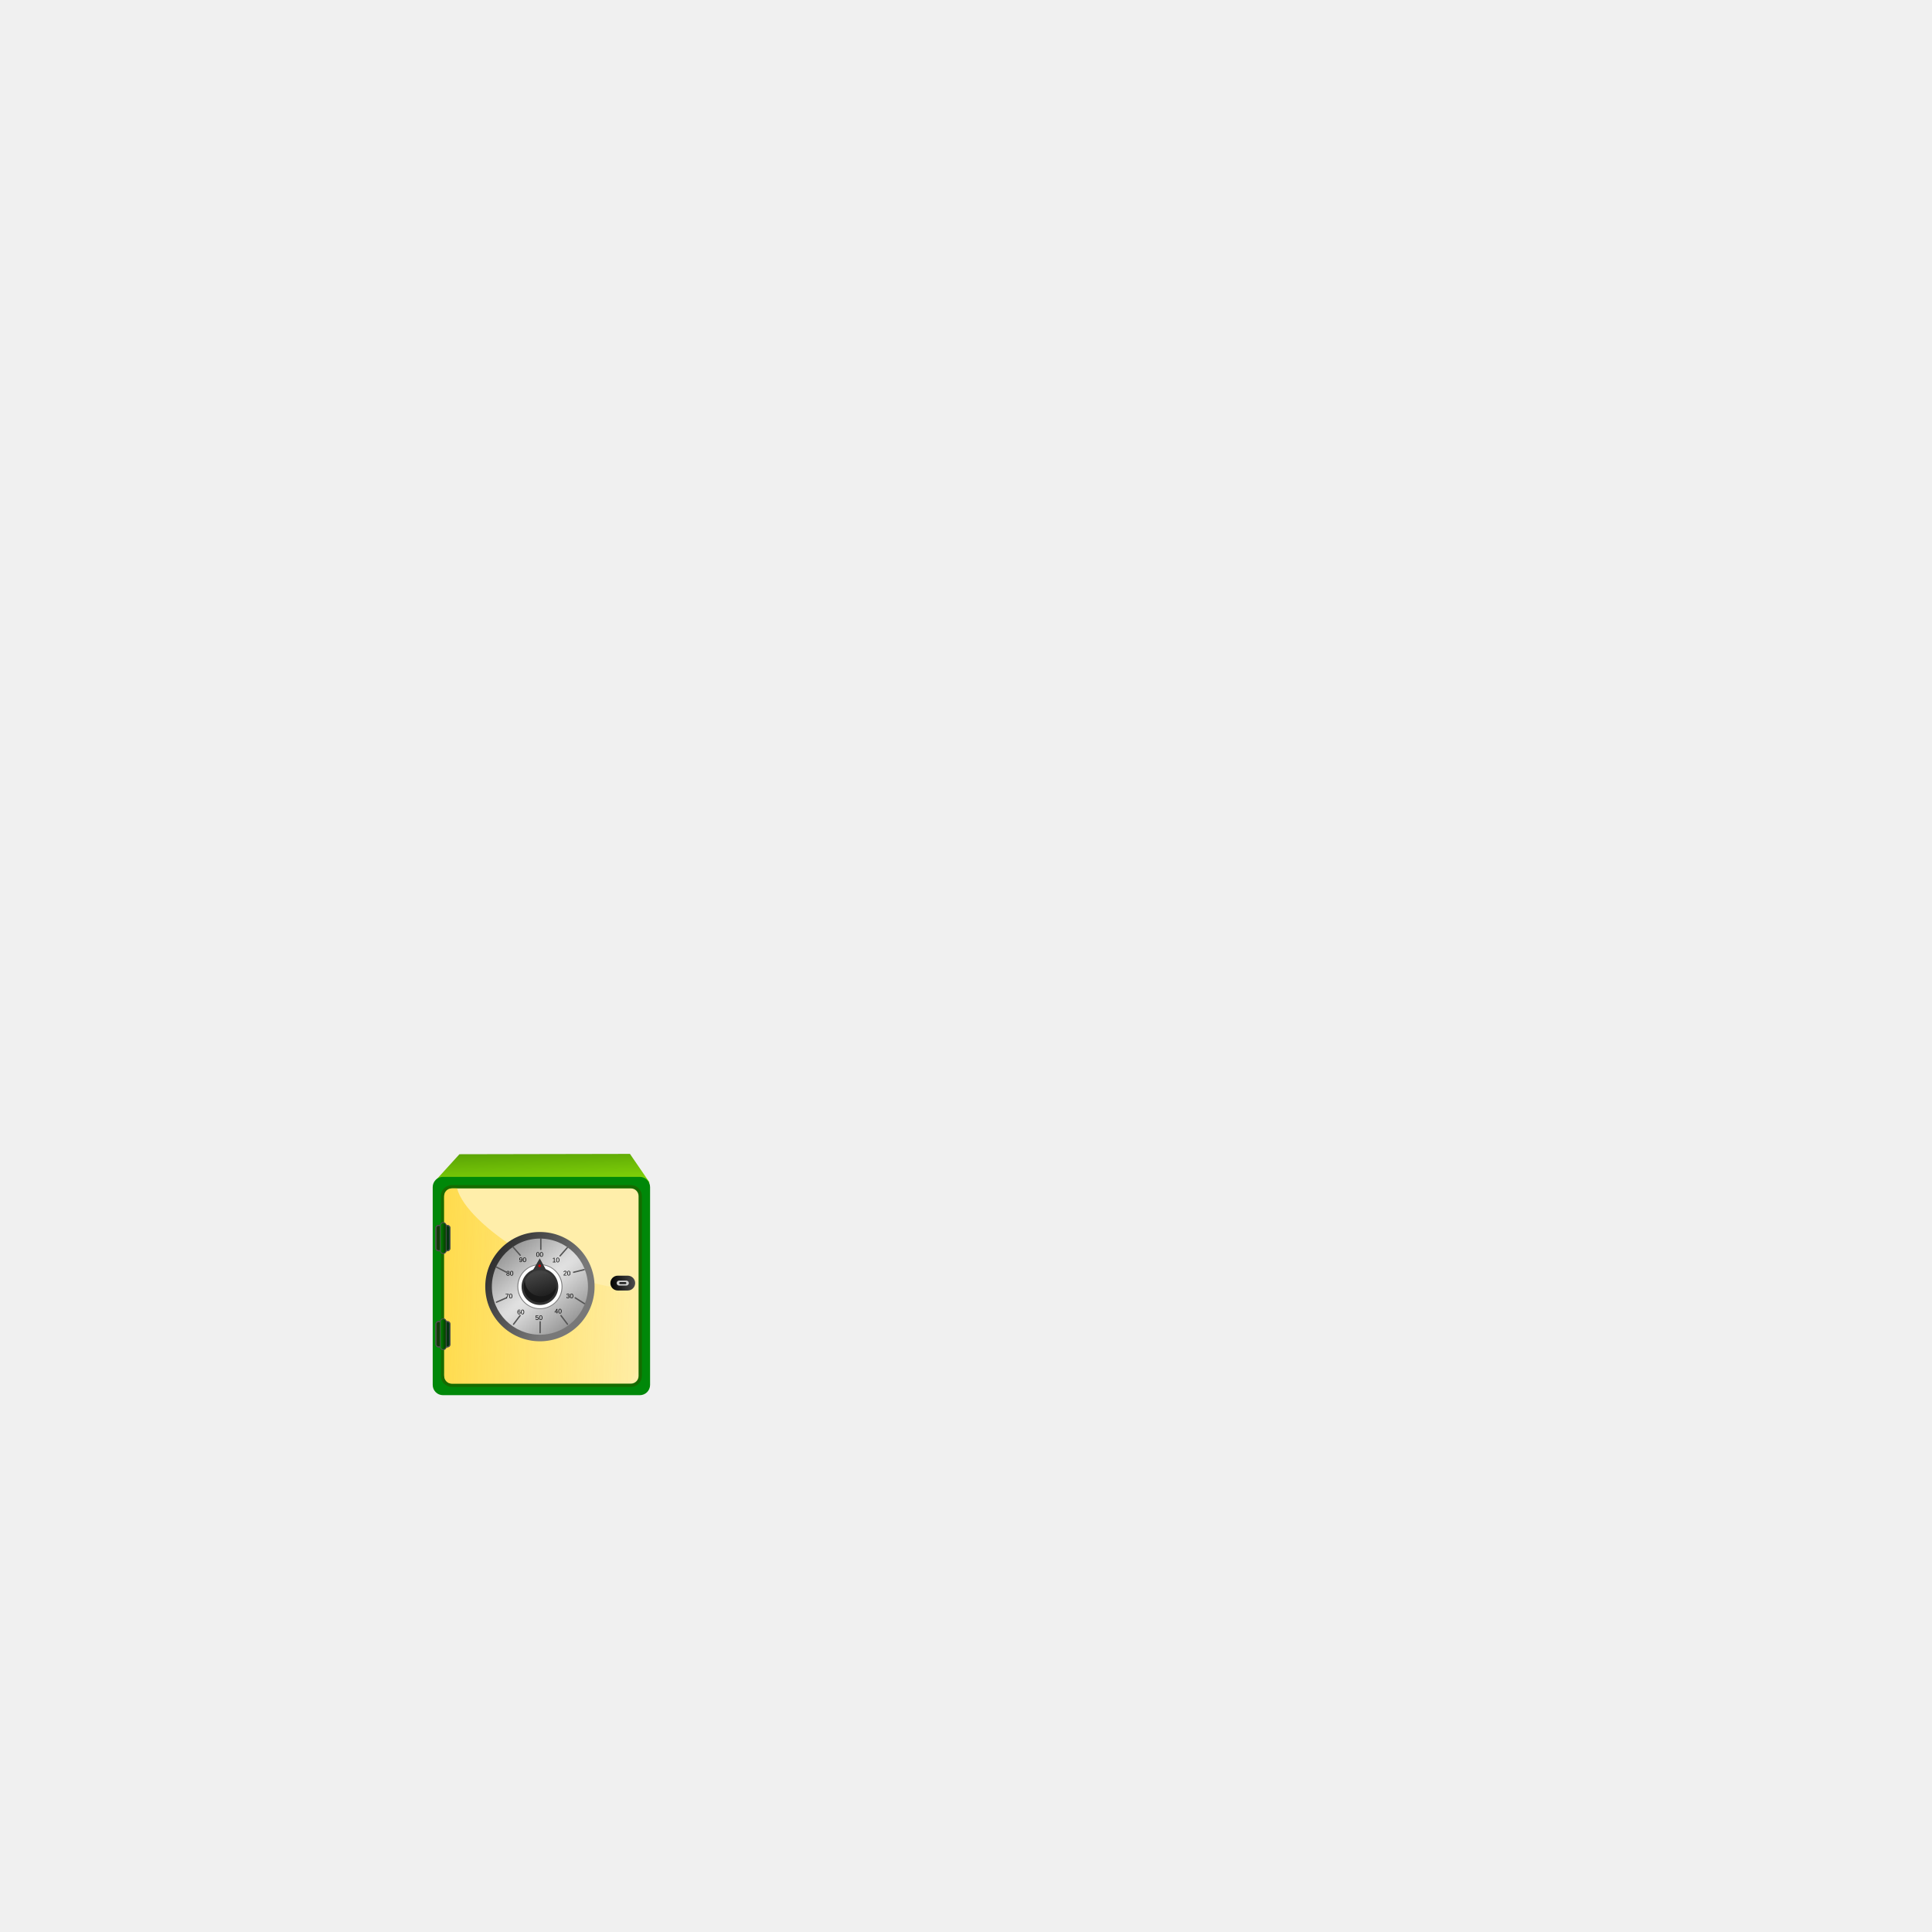
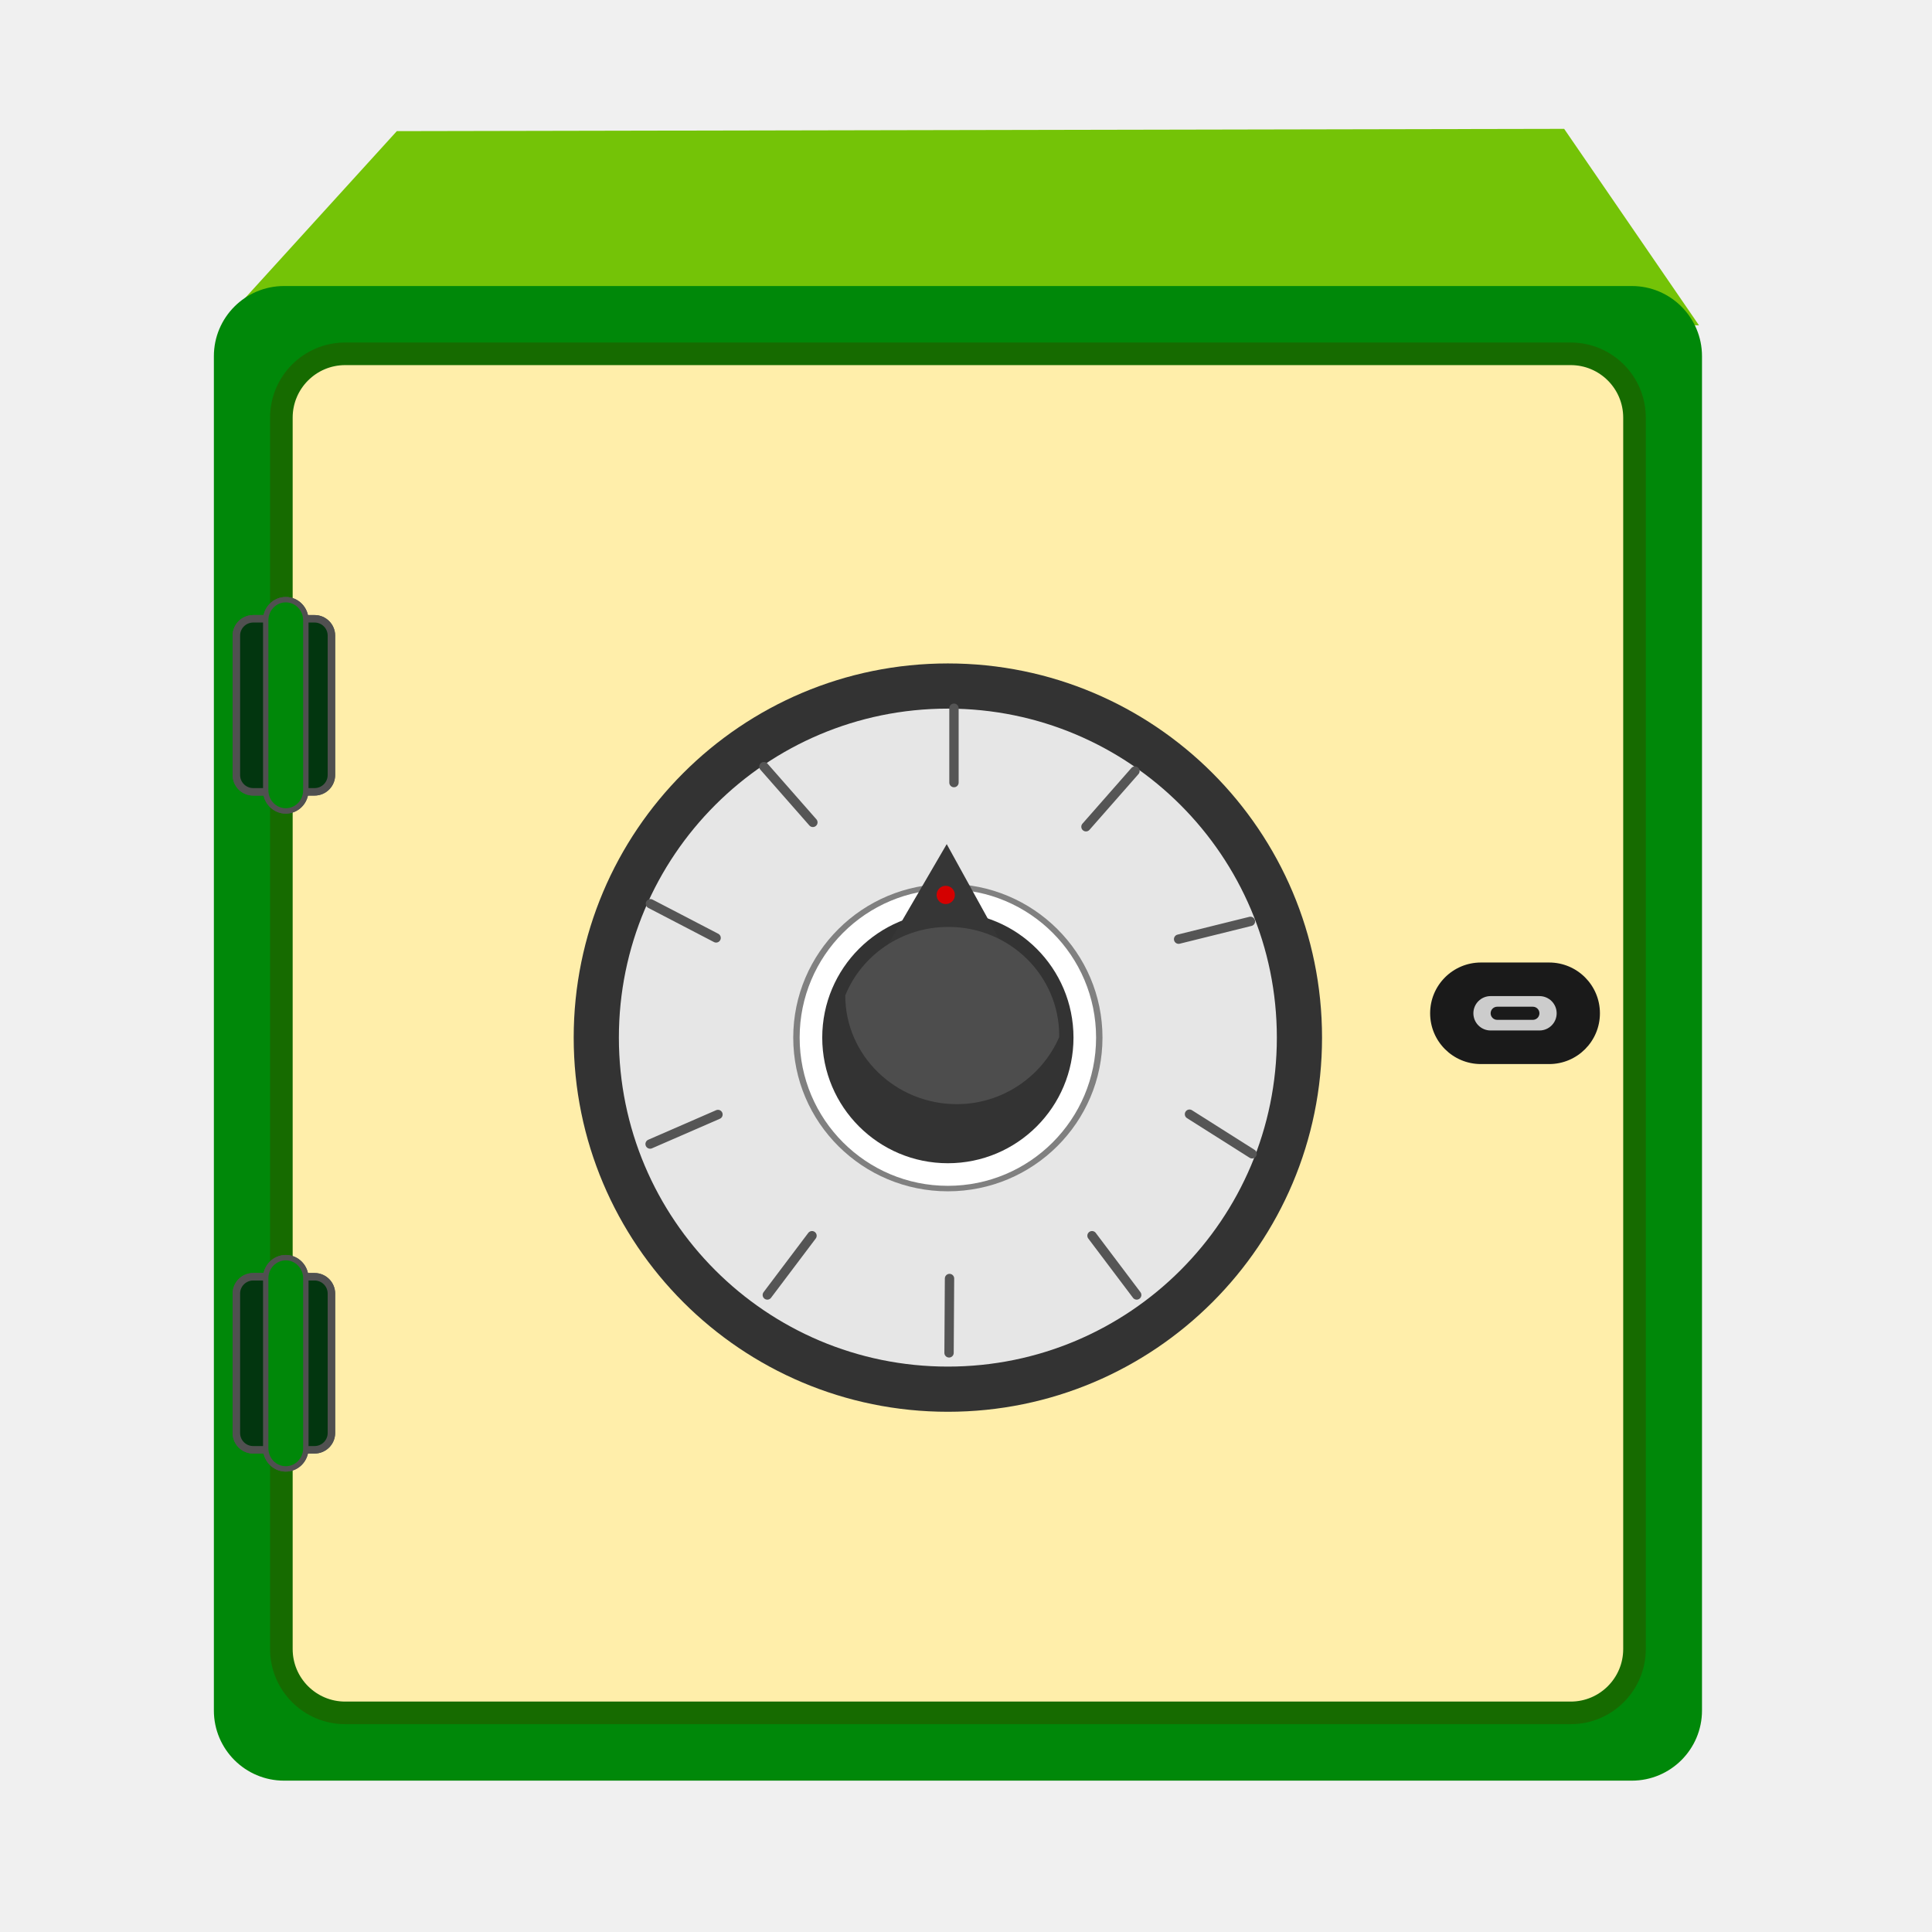
<svg xmlns="http://www.w3.org/2000/svg" xmlns:xlink="http://www.w3.org/1999/xlink" width="124" height="124" id="svg7613" version="1.1">
  <defs id="defs7615">
-     <linearGradient id="linearGradient4374">
-       <stop style="stop-color:#ffcc00;stop-opacity:1;" offset="0" id="stop4376" />
-       <stop style="stop-color:#ffcc00;stop-opacity:0;" offset="1" id="stop4378" />
-     </linearGradient>
    <radialGradient xlink:href="#linearGradient4799" id="radialGradient7559" gradientUnits="userSpaceOnUse" gradientTransform="matrix(0.5575863,0,0,0.5707398,33.78381,180.8174)" cx="55.218" cy="458.465" fx="55.218" fy="458.465" r="15.213" />
    <linearGradient id="linearGradient4799">
      <stop style="stop-color:#ffde00;stop-opacity:1;" offset="0" id="stop4801" />
      <stop style="stop-color:#ffa700;stop-opacity:1;" offset="1" id="stop4803" />
    </linearGradient>
-     <radialGradient xlink:href="#linearGradient4799-9" id="radialGradient7557" gradientUnits="userSpaceOnUse" gradientTransform="matrix(0.5575863,0,0,0.5707398,104.9578,180.8174)" cx="55.218" cy="458.465" fx="55.218" fy="458.465" r="15.213" />
-     <linearGradient id="linearGradient4799-9">
-       <stop style="stop-color:#ffde00;stop-opacity:1;" offset="0" id="stop4801-0" />
-       <stop style="stop-color:#ffa700;stop-opacity:1;" offset="1" id="stop4803-9" />
-     </linearGradient>
-     <linearGradient id="linearGradient4799-6">
-       <stop style="stop-color:#ffde00;stop-opacity:1;" offset="0" id="stop4801-8" />
-       <stop style="stop-color:#ffa700;stop-opacity:1;" offset="1" id="stop4803-96" />
-     </linearGradient>
-     <linearGradient id="linearGradient4799-2">
-       <stop style="stop-color:#ffde00;stop-opacity:1;" offset="0" id="stop4801-4" />
-       <stop style="stop-color:#ffa700;stop-opacity:1;" offset="1" id="stop4803-8" />
-     </linearGradient>
-     <linearGradient id="linearGradient4799-1">
-       <stop style="stop-color:#ffde00;stop-opacity:1;" offset="0" id="stop4801-49" />
-       <stop style="stop-color:#ffa700;stop-opacity:1;" offset="1" id="stop4803-98" />
-     </linearGradient>
-     <linearGradient id="linearGradient3609">
-       <stop style="stop-color:#000000;stop-opacity:1;" offset="0" id="stop3611" />
-       <stop style="stop-color:#000000;stop-opacity:0;" offset="1" id="stop3613" />
-     </linearGradient>
-     <linearGradient id="linearGradient4068">
-       <stop style="stop-color:#eaeae9;stop-opacity:1;" offset="0" id="stop4070" />
-       <stop style="stop-color:#a5a7a2;stop-opacity:1;" offset="1" id="stop4072" />
-     </linearGradient>
-     <linearGradient id="linearGradient8239">
-       <stop style="stop-color:#eaeae9;stop-opacity:1;" offset="0" id="stop8241" />
-       <stop style="stop-color:#a5a7a2;stop-opacity:1;" offset="1" id="stop8243" />
-     </linearGradient>
-     <linearGradient id="linearGradient3281">
-       <stop style="stop-color:#ffffff;stop-opacity:1;" offset="0" id="stop3283" />
-       <stop style="stop-color:#ffffff;stop-opacity:0;" offset="1" id="stop3285" />
-     </linearGradient>
-     <linearGradient id="linearGradient4608">
-       <stop style="stop-color:#eeeeec" offset="0" id="stop4610" />
-       <stop style="stop-color:#8a8c87;stop-opacity:1;" offset="1" id="stop4612" />
-     </linearGradient>
-     <linearGradient id="linearGradient4099">
-       <stop style="stop-color:#6f726f;stop-opacity:1;" offset="0" id="stop4101" />
-       <stop style="stop-color:#6f726f;stop-opacity:0;" offset="1" id="stop4103" />
-     </linearGradient>
-     <linearGradient id="linearGradient3510">
-       <stop style="stop-color:#ffffff;stop-opacity:1;" offset="0" id="stop3512" />
-       <stop style="stop-color:#ffffff;stop-opacity:0;" offset="1" id="stop3514" />
-     </linearGradient>
-     <linearGradient id="linearGradient3674">
-       <stop style="stop-color:#ffffff;stop-opacity:0;" offset="0" id="stop3676" />
-       <stop style="stop-color:#ffffff;stop-opacity:1;" offset="1" id="stop3678" />
-     </linearGradient>
-     <linearGradient id="linearGradient3676">
-       <stop style="stop-color:#eeeeec" offset="0" id="stop4022" />
-       <stop style="stop-color:#555753" offset="1" id="stop3680" />
-     </linearGradient>
-     <linearGradient id="linearGradient1557">
-       <stop style="stop-color:#2e3436;stop-opacity:1;" offset="0" id="stop1559" />
-       <stop style="stop-color:#888a85" offset="1" id="stop1561" />
-     </linearGradient>
-     <linearGradient id="linearGradient3730">
-       <stop style="stop-color:#eeeeec" offset="0" id="stop3732" />
-       <stop style="stop-color:#888a85" offset="1" id="stop3734" />
-     </linearGradient>
-     <linearGradient id="linearGradient3628">
-       <stop style="stop-color:#d3d7cf" offset="0" id="stop3630" />
-       <stop style="stop-color:#555753" offset="1" id="stop3632" />
-     </linearGradient>
-     <linearGradient id="linearGradient3692">
-       <stop style="stop-color:#2e3436;stop-opacity:1;" offset="0" id="stop3694" />
-       <stop style="stop-color:#babdb6" offset="1" id="stop3696" />
-     </linearGradient>
-     <linearGradient id="linearGradient3670">
-       <stop style="stop-color:#d3d7cf" offset="0" id="stop3672" />
-       <stop style="stop-color:#555753" offset="1" id="stop3674" />
-     </linearGradient>
-     <linearGradient id="linearGradient3498">
-       <stop style="stop-color:#3465a4;stop-opacity:1;" offset="0" id="stop3500" />
-       <stop style="stop-color:#3465a4;stop-opacity:0;" offset="1" id="stop3502" />
-     </linearGradient>
-     <linearGradient id="linearGradient8294">
-       <stop style="stop-color:#3465a4;stop-opacity:1;" offset="0" id="stop8296" />
-       <stop style="stop-color:#3465a4;stop-opacity:0;" offset="1" id="stop8298" />
-     </linearGradient>
-     <linearGradient id="linearGradient8301">
-       <stop style="stop-color:#3465a4;stop-opacity:1;" offset="0" id="stop8303" />
-       <stop style="stop-color:#3465a4;stop-opacity:0;" offset="1" id="stop8305" />
-     </linearGradient>
-     <radialGradient xlink:href="#linearGradient4799-0" id="radialGradient7555" gradientUnits="userSpaceOnUse" gradientTransform="matrix(0.5575863,0,0,0.5707398,388.7386,180.8174)" cx="55.218" cy="458.465" fx="55.218" fy="458.465" r="15.213" />
-     <linearGradient id="linearGradient4799-0">
-       <stop style="stop-color:#ffde00;stop-opacity:1;" offset="0" id="stop4801-3" />
-       <stop style="stop-color:#ffa700;stop-opacity:1;" offset="1" id="stop4803-97" />
-     </linearGradient>
-     <linearGradient id="linearGradient4799-20">
-       <stop style="stop-color:#ffde00;stop-opacity:1;" offset="0" id="stop4801-43" />
-       <stop style="stop-color:#ffa700;stop-opacity:1;" offset="1" id="stop4803-95" />
-     </linearGradient>
-     <radialGradient xlink:href="#linearGradient4799-4" id="radialGradient7519" gradientUnits="userSpaceOnUse" gradientTransform="matrix(0.5575863,0,0,0.5707398,530.5053,180.8174)" cx="55.218" cy="458.465" fx="55.218" fy="458.465" r="15.213" />
-     <linearGradient id="linearGradient4799-4">
-       <stop style="stop-color:#ffde00;stop-opacity:1;" offset="0" id="stop4801-2" />
-       <stop style="stop-color:#ffa700;stop-opacity:1;" offset="1" id="stop4803-5" />
-     </linearGradient>
-     <radialGradient xlink:href="#linearGradient4799-98" id="radialGradient7517" gradientUnits="userSpaceOnUse" gradientTransform="matrix(0.5575863,0,0,0.5707398,601.3917,180.8174)" cx="55.218" cy="458.465" fx="55.218" fy="458.465" r="15.213" />
-     <linearGradient id="linearGradient4799-98">
-       <stop style="stop-color:#ffde00;stop-opacity:1;" offset="0" id="stop4801-1" />
-       <stop style="stop-color:#ffa700;stop-opacity:1;" offset="1" id="stop4803-0" />
-     </linearGradient>
-     <radialGradient xlink:href="#linearGradient4799-8" id="radialGradient7515" gradientUnits="userSpaceOnUse" gradientTransform="matrix(0.5575863,0,0,0.5707398,672.3499,180.8174)" cx="55.218" cy="458.465" fx="55.218" fy="458.465" r="15.213" />
-     <linearGradient id="linearGradient4799-8">
-       <stop style="stop-color:#ffde00;stop-opacity:1;" offset="0" id="stop4801-17" />
-       <stop style="stop-color:#ffa700;stop-opacity:1;" offset="1" id="stop4803-80" />
-     </linearGradient>
-     <linearGradient id="linearGradient4799-5">
-       <stop style="stop-color:#ffde00;stop-opacity:1;" offset="0" id="stop4801-26" />
-       <stop style="stop-color:#ffa700;stop-opacity:1;" offset="1" id="stop4803-56" />
-     </linearGradient>
-     <radialGradient xlink:href="#linearGradient4799-25" id="radialGradient7501" gradientUnits="userSpaceOnUse" gradientTransform="matrix(0.5575863,0,0,0.5707398,814.698,180.8174)" cx="55.218" cy="458.465" fx="55.218" fy="458.465" r="15.213" />
-     <linearGradient id="linearGradient4799-25">
-       <stop style="stop-color:#ffde00;stop-opacity:1;" offset="0" id="stop4801-5" />
-       <stop style="stop-color:#ffa700;stop-opacity:1;" offset="1" id="stop4803-1" />
-     </linearGradient>
-     <radialGradient r="15.213" fy="458.465" fx="55.218" cy="458.465" cx="55.218" gradientTransform="matrix(0.5575863,0,0,0.5707398,814.698,180.8174)" gradientUnits="userSpaceOnUse" id="radialGradient9060" xlink:href="#linearGradient4799-25" />
-     <linearGradient id="linearGradient6507">
-       <stop id="stop6509" offset="0" style="stop-color:#276500;stop-opacity:1;" />
-       <stop id="stop6511" offset="1" style="stop-color:#85d809;stop-opacity:1;" />
-     </linearGradient>
-     <linearGradient id="linearGradient6471">
-       <stop style="stop-color:#030303;stop-opacity:1" offset="0" id="stop6473" />
-       <stop style="stop-color:#4c4c4c;stop-opacity:1" offset="1" id="stop6475" />
-     </linearGradient>
-     <linearGradient id="linearGradient6422">
-       <stop style="stop-color:#151515;stop-opacity:1;" offset="0" id="stop6424" />
-       <stop style="stop-color:#787878;stop-opacity:1;" offset="1" id="stop6426" />
-     </linearGradient>
-     <linearGradient id="linearGradient6436">
-       <stop style="stop-color:#e6e6e6;stop-opacity:1" offset="0" id="stop6438" />
-       <stop style="stop-color:#999999;stop-opacity:1" offset="1" id="stop6440" />
-     </linearGradient>
-     <linearGradient id="linearGradient6461">
-       <stop style="stop-color:#434343;stop-opacity:1;" offset="0" id="stop6463" />
-       <stop style="stop-color:#434343;stop-opacity:0;" offset="1" id="stop6465" />
-     </linearGradient>
-     <linearGradient id="linearGradient6535">
-       <stop id="stop6537" offset="0" style="stop-color:#003510;stop-opacity:1;" />
-       <stop id="stop6539" offset="1" style="stop-color:#1f4408;stop-opacity:1;" />
-     </linearGradient>
-     <linearGradient id="linearGradient6529">
-       <stop id="stop6531" offset="0" style="stop-color:#053500;stop-opacity:1;" />
-       <stop id="stop6533" offset="1" style="stop-color:#00a801;stop-opacity:1;" />
-     </linearGradient>
-     <linearGradient xlink:href="#linearGradient6507" id="linearGradient3335" gradientUnits="userSpaceOnUse" gradientTransform="matrix(1.641694,0,0,1.641694,-314.5699,-494.3754)" x1="237.877" y1="853.436" x2="238.792" y2="877.031" />
-     <linearGradient xlink:href="#linearGradient6422" id="linearGradient3366" gradientUnits="userSpaceOnUse" x1="125.83" y1="561.694" x2="152.554" y2="577.748" />
-     <radialGradient xlink:href="#linearGradient6436" id="radialGradient3368" gradientUnits="userSpaceOnUse" gradientTransform="matrix(0.6452302,0.7639882,-6.328266,5.344569,3681.525,-2603.76)" cx="146.55" cy="573.543" fx="146.55" fy="573.543" r="15.56" />
-     <linearGradient xlink:href="#linearGradient6461" id="linearGradient3404" gradientUnits="userSpaceOnUse" gradientTransform="matrix(1.641694,0,0,1.641694,-317.2743,-494.1295)" x1="230.736" y1="903.214" x2="233.445" y2="911.664" />
-     <linearGradient xlink:href="#linearGradient6471" id="linearGradient3413" gradientUnits="userSpaceOnUse" gradientTransform="translate(0.1108546,0.01271462)" x1="118.98" y1="881.335" x2="126.495" y2="881.335" />
-     <linearGradient xlink:href="#linearGradient6535" id="linearGradient4199" gradientUnits="userSpaceOnUse" gradientTransform="matrix(0.3973157,0,0,0.3973157,904.7542,130.9129)" x1="92.852" y1="851.148" x2="85.733" y2="851.097" />
-     <linearGradient xlink:href="#linearGradient6529" id="linearGradient4201" gradientUnits="userSpaceOnUse" gradientTransform="matrix(0.1677408,0,0,0.485115,925.5392,56.12922)" x1="92.852" y1="851.148" x2="85.733" y2="851.097" />
-     <linearGradient xlink:href="#linearGradient6529" id="linearGradient4208" gradientUnits="userSpaceOnUse" gradientTransform="matrix(0.5734655,0,0,1.658491,-39.03215,-393.0281)" x1="92.852" y1="851.148" x2="85.733" y2="851.097" />
-     <linearGradient xlink:href="#linearGradient6535" id="linearGradient4211" gradientUnits="userSpaceOnUse" gradientTransform="matrix(1.358327,0,0,1.358327,-110.0909,-137.3606)" x1="92.852" y1="851.148" x2="85.733" y2="851.097" />
-     <linearGradient xlink:href="#linearGradient6535" id="linearGradient4216" gradientUnits="userSpaceOnUse" gradientTransform="matrix(0.3973157,0,0,0.3973157,904.7542,130.9129)" x1="92.852" y1="851.148" x2="85.733" y2="851.097" />
-     <linearGradient xlink:href="#linearGradient6529" id="linearGradient4218" gradientUnits="userSpaceOnUse" gradientTransform="matrix(0.1677408,0,0,0.485115,925.5392,56.12922)" x1="92.852" y1="851.148" x2="85.733" y2="851.097" />
-     <linearGradient xlink:href="#linearGradient6529" id="linearGradient4225" gradientUnits="userSpaceOnUse" gradientTransform="matrix(0.5734655,0,0,1.658491,-39.03215,-440.8353)" x1="92.852" y1="851.148" x2="85.733" y2="851.097" />
-     <linearGradient xlink:href="#linearGradient6535" id="linearGradient4228" gradientUnits="userSpaceOnUse" gradientTransform="matrix(1.358327,0,0,1.358327,-110.0909,-185.1679)" x1="92.852" y1="851.148" x2="85.733" y2="851.097" />
-     <linearGradient xlink:href="#linearGradient6529" id="linearGradient4292" gradientUnits="userSpaceOnUse" gradientTransform="matrix(0.5734655,0,0,1.658491,-39.03215,-440.8353)" x1="92.852" y1="851.148" x2="85.733" y2="851.097" />
-     <linearGradient xlink:href="#linearGradient6535" id="linearGradient4294" gradientUnits="userSpaceOnUse" gradientTransform="matrix(0.3973157,0,0,0.3973157,904.7542,130.9129)" x1="92.852" y1="851.148" x2="85.733" y2="851.097" />
-     <linearGradient xlink:href="#linearGradient6529" id="linearGradient4296" gradientUnits="userSpaceOnUse" gradientTransform="matrix(0.1677408,0,0,0.485115,925.5392,56.12922)" x1="92.852" y1="851.148" x2="85.733" y2="851.097" />
-     <linearGradient xlink:href="#linearGradient6529" id="linearGradient4225" gradientUnits="userSpaceOnUse" gradientTransform="matrix(0.5734655,0,0,1.658491,-39.03215,-440.8353)" x1="92.852" y1="851.148" x2="85.733" y2="851.097" />
-     <linearGradient xlink:href="#linearGradient6535" id="linearGradient4298" gradientUnits="userSpaceOnUse" gradientTransform="matrix(1.358327,0,0,1.358327,-110.0909,-137.3606)" x1="92.852" y1="851.148" x2="85.733" y2="851.097" />
-     <linearGradient xlink:href="#linearGradient6529" id="linearGradient4300" gradientUnits="userSpaceOnUse" gradientTransform="matrix(0.5734655,0,0,1.658491,-39.03215,-393.0281)" x1="92.852" y1="851.148" x2="85.733" y2="851.097" />
-     <linearGradient xlink:href="#linearGradient6529" id="linearGradient4303" gradientUnits="userSpaceOnUse" gradientTransform="matrix(0.5734655,0,0,1.658491,-39.03215,-393.0281)" x1="92.852" y1="851.148" x2="85.733" y2="851.097" />
-     <linearGradient xlink:href="#linearGradient6535" id="linearGradient4306" gradientUnits="userSpaceOnUse" gradientTransform="matrix(1.358327,0,0,1.358327,-110.0909,-137.3606)" x1="92.852" y1="851.148" x2="85.733" y2="851.097" />
-     <linearGradient xlink:href="#linearGradient6529" id="linearGradient4312" gradientUnits="userSpaceOnUse" gradientTransform="matrix(0.5734655,0,0,1.658491,-39.03215,-440.8353)" x1="92.852" y1="851.148" x2="85.733" y2="851.097" />
-     <linearGradient xlink:href="#linearGradient6535" id="linearGradient4315" gradientUnits="userSpaceOnUse" gradientTransform="matrix(1.358327,0,0,1.358327,-110.0909,-185.1679)" x1="92.852" y1="851.148" x2="85.733" y2="851.097" />
-     <linearGradient xlink:href="#linearGradient6461" id="linearGradient4352" gradientUnits="userSpaceOnUse" gradientTransform="matrix(1.641694,0,0,1.641694,-317.2743,-494.1295)" x1="230.736" y1="903.214" x2="233.445" y2="911.664" />
-     <linearGradient xlink:href="#linearGradient6507" id="linearGradient4368" gradientUnits="userSpaceOnUse" gradientTransform="matrix(1.641694,0,0,1.641694,-314.5699,-494.3754)" x1="237.877" y1="853.436" x2="238.792" y2="877.031" />
-     <linearGradient xlink:href="#linearGradient4374" id="linearGradient4380" x1="-39.368" y1="84.95" x2="115.693" y2="89.771" gradientUnits="userSpaceOnUse" />
-     <linearGradient xlink:href="#linearGradient6507" id="linearGradient4442" gradientUnits="userSpaceOnUse" gradientTransform="matrix(1.641694,0,0,1.641694,-314.5699,-494.3754)" x1="237.877" y1="853.436" x2="238.792" y2="877.031" />
-     <linearGradient xlink:href="#linearGradient4374" id="linearGradient4444" gradientUnits="userSpaceOnUse" x1="-39.368" y1="84.95" x2="115.693" y2="89.771" />
-     <linearGradient xlink:href="#linearGradient6471" id="linearGradient4446" gradientUnits="userSpaceOnUse" gradientTransform="translate(0.1108546,0.01271462)" x1="118.98" y1="881.335" x2="126.495" y2="881.335" />
-     <linearGradient xlink:href="#linearGradient6422" id="linearGradient4448" gradientUnits="userSpaceOnUse" x1="125.83" y1="561.694" x2="152.554" y2="577.748" />
-     <radialGradient xlink:href="#linearGradient6436" id="radialGradient4450" gradientUnits="userSpaceOnUse" gradientTransform="matrix(0.6452302,0.7639882,-6.328266,5.344569,3681.525,-2603.76)" cx="146.55" cy="573.543" fx="146.55" fy="573.543" r="15.56" />
-     <linearGradient xlink:href="#linearGradient6461" id="linearGradient4452" gradientUnits="userSpaceOnUse" gradientTransform="matrix(1.641694,0,0,1.641694,-317.2743,-494.1295)" x1="230.736" y1="903.214" x2="233.445" y2="911.664" />
-     <linearGradient xlink:href="#linearGradient6535" id="linearGradient4454" gradientUnits="userSpaceOnUse" gradientTransform="matrix(1.358327,0,0,1.358327,-110.0909,-185.1679)" x1="92.852" y1="851.148" x2="85.733" y2="851.097" />
-     <linearGradient xlink:href="#linearGradient6529" id="linearGradient4456" gradientUnits="userSpaceOnUse" gradientTransform="matrix(0.5734655,0,0,1.658491,-39.03215,-440.8353)" x1="92.852" y1="851.148" x2="85.733" y2="851.097" />
-     <linearGradient xlink:href="#linearGradient6535" id="linearGradient4458" gradientUnits="userSpaceOnUse" gradientTransform="matrix(1.358327,0,0,1.358327,-110.0909,-185.1679)" x1="92.852" y1="851.148" x2="85.733" y2="851.097" />
-     <linearGradient xlink:href="#linearGradient6529" id="linearGradient4460" gradientUnits="userSpaceOnUse" gradientTransform="matrix(0.5734655,0,0,1.658491,-39.03215,-440.8353)" x1="92.852" y1="851.148" x2="85.733" y2="851.097" />
-     <linearGradient xlink:href="#linearGradient6535" id="linearGradient4462" gradientUnits="userSpaceOnUse" gradientTransform="matrix(0.3973157,0,0,0.3973157,904.7542,130.9129)" x1="92.852" y1="851.148" x2="85.733" y2="851.097" />
-     <linearGradient xlink:href="#linearGradient6529" id="linearGradient4464" gradientUnits="userSpaceOnUse" gradientTransform="matrix(0.1677408,0,0,0.485115,925.5392,56.12922)" x1="92.852" y1="851.148" x2="85.733" y2="851.097" />
-     <linearGradient xlink:href="#linearGradient6535" id="linearGradient4466" gradientUnits="userSpaceOnUse" gradientTransform="matrix(1.358327,0,0,1.358327,-110.0909,-137.3606)" x1="92.852" y1="851.148" x2="85.733" y2="851.097" />
-     <linearGradient xlink:href="#linearGradient6529" id="linearGradient4468" gradientUnits="userSpaceOnUse" gradientTransform="matrix(0.5734655,0,0,1.658491,-39.03215,-393.0281)" x1="92.852" y1="851.148" x2="85.733" y2="851.097" />
  </defs>
  <g id="layer1" transform="translate(0,-928.3622)">
-     <g id="g4382" transform="matrix(0.1290323,0,0,0.1290323,26.79651,882.4328)">
-       <rect y="928.644" x="0.141" height="124" width="124" id="rect6802" style="opacity:0;fill:#ffffff;fill-opacity:1;stroke:none" />
-       <path style="fill:url(#linearGradient4442);fill-opacity:1;stroke:none" d="m 9.167,942.937 11.687,-12.856 84.816,-0.167 9.796,14.274 z" id="path6822" />
-       <rect style="fill:#008809;fill-opacity:1;stroke:none" id="rect6824" width="108.123" height="108.595" x="7.562" y="941.335" ry="5.099" />
-       <rect ry="4.636" y="946.26" x="12.466" height="98.745" width="98.316" id="rect6826" style="fill:#ffeeaa;fill-opacity:1;stroke:#166b00;stroke-width:1.642;stroke-linecap:round;stroke-opacity:1" />
-       <path id="rect4371" d="m 13.176,25.139 c -0.201,-3.662 -0.014,-7.076 6.512,-6.428 4.601,18.048 51.834,50.013 90.22,50.27 l 0,39.272 -4.847,7.634 -86.823,-0.002 c -3.995,0.289 -5.229,-2.23 -4.981,-5.744 z" style="opacity:0.813;fill:url(#linearGradient4444);fill-opacity:1;stroke:none" transform="translate(0,928.3622)" />
-       <g id="g6846" transform="matrix(1.641694,0,0,1.641694,-99.57881,-452.7285)">
-         <rect ry="2.247" y="879.101" x="119.091" height="4.495" width="7.515" id="rect6848" style="fill:url(#linearGradient4446);fill-opacity:1;stroke:none" />
-         <rect style="fill:#cccccc;fill-opacity:1;stroke:none" id="rect6850" width="3.685" height="1.521" x="121.006" y="880.587" ry="0.761" />
-         <rect ry="0.29" y="881.058" x="121.768" height="0.58" width="2.16" id="rect6852" style="fill:#1a1a1a;fill-opacity:1;stroke:none" />
-       </g>
-       <path style="fill:url(#linearGradient4448);fill-opacity:1;stroke:none" id="path6830" d="m 162.11,573.543 c 0,8.594 -6.967,15.56 -15.56,15.56 -8.594,0 -15.56,-6.967 -15.56,-15.56 0,-8.594 6.967,-15.56 15.56,-15.56 8.594,0 15.56,6.967 15.56,15.56 z" transform="matrix(1.7472,0,0,1.7472,-195.1606,-6.15265)" />
-       <path transform="matrix(1.536188,0,0,1.536188,-164.2366,114.8722)" d="m 162.11,573.543 c 0,8.594 -6.967,15.56 -15.56,15.56 -8.594,0 -15.56,-6.967 -15.56,-15.56 0,-8.594 6.967,-15.56 15.56,-15.56 8.594,0 15.56,6.967 15.56,15.56 z" id="path6832" style="fill:url(#radialGradient4450);fill-opacity:1;stroke:none" />
-       <path transform="matrix(0.72197,0,0,0.7177161,-44.91291,584.301)" d="m 162.11,573.543 c 0,8.594 -6.967,15.56 -15.56,15.56 -8.594,0 -15.56,-6.967 -15.56,-15.56 0,-8.594 6.967,-15.56 15.56,-15.56 8.594,0 15.56,6.967 15.56,15.56 z" id="path6834" style="fill:#808080;fill-opacity:1;stroke:none" />
-       <path style="fill:#ffffff;fill-opacity:1;stroke:none" id="path6836" d="m 162.11,573.543 c 0,8.594 -6.967,15.56 -15.56,15.56 -8.594,0 -15.56,-6.967 -15.56,-15.56 0,-8.594 6.967,-15.56 15.56,-15.56 8.594,0 15.56,6.967 15.56,15.56 z" transform="matrix(0.692137,0,0,0.692137,-40.54087,598.9717)" />
-       <path transform="matrix(0.5866307,0,0,0.5866307,-25.07891,659.4842)" d="m 162.11,573.543 c 0,8.594 -6.967,15.56 -15.56,15.56 -8.594,0 -15.56,-6.967 -15.56,-15.56 0,-8.594 6.967,-15.56 15.56,-15.56 8.594,0 15.56,6.967 15.56,15.56 z" id="path6838" style="fill:#333333;fill-opacity:1;stroke:none" />
-       <path style="fill:#181818;fill-opacity:1;stroke:none" id="path6840" d="m 162.11,573.543 c 0,8.594 -6.967,15.56 -15.56,15.56 -8.594,0 -15.56,-6.967 -15.56,-15.56 0,-8.594 6.967,-15.56 15.56,-15.56 8.594,0 15.56,6.967 15.56,15.56 z" transform="matrix(0.5186794,0,0,0.5079494,-15.12065,704.6113)" />
-       <path style="fill:#363636;fill-opacity:1;stroke:none" d="m 56.442,989.381 4.367,-7.497 4.133,7.497 z" id="path6842" />
-       <path style="fill:url(#linearGradient4452);fill-opacity:1;stroke:none" d="m 60.926,987.9 c -3.401,0 -6.302,2.061 -7.49,4.976 0,4.365 3.649,7.901 8.106,7.901 3.343,0 6.214,-2.037 7.439,-4.874 4.44e-4,-0.034 0,-0.068 0,-0.103 0,-4.365 -3.597,-7.901 -8.055,-7.901 z" id="path6844" />
-       <path style="fill:none;stroke:#555555;stroke-width:0.679;stroke-linecap:round;stroke-linejoin:round;stroke-miterlimit:4;stroke-opacity:1;stroke-dasharray:none" d="m 61.335,972.011 0,5.403" id="path6854" />
-       <path id="path6856" d="m 74.484,976.574 -3.558,4.049" style="fill:none;stroke:#555555;stroke-width:0.679;stroke-linecap:round;stroke-linejoin:round;stroke-miterlimit:4;stroke-opacity:1;stroke-dasharray:none" />
-       <path style="fill:none;stroke:#555555;stroke-width:0.679;stroke-linecap:round;stroke-linejoin:round;stroke-miterlimit:4;stroke-opacity:1;stroke-dasharray:none" d="m 47.527,976.255 3.557,4.049" id="path6858" />
-       <path id="path6860" d="m 39.279,986.216 4.773,2.482" style="fill:none;stroke:#555555;stroke-width:0.679;stroke-linecap:round;stroke-linejoin:round;stroke-miterlimit:4;stroke-opacity:1;stroke-dasharray:none" />
-       <path style="fill:none;stroke:#555555;stroke-width:0.679;stroke-linecap:round;stroke-linejoin:round;stroke-miterlimit:4;stroke-opacity:1;stroke-dasharray:none" d="m 82.875,987.497 -5.218,1.292" id="path6862" />
-       <path id="path6864" d="m 82.995,1004.384 -4.548,-2.878" style="fill:none;stroke:#555555;stroke-width:0.679;stroke-linecap:round;stroke-linejoin:round;stroke-miterlimit:4;stroke-opacity:1;stroke-dasharray:none" />
-       <path style="fill:none;stroke:#555555;stroke-width:0.679;stroke-linecap:round;stroke-linejoin:round;stroke-miterlimit:4;stroke-opacity:1;stroke-dasharray:none" d="m 74.613,1014.642 -3.247,-4.305" id="path6866" />
-       <path id="path6868" d="m 60.978,1018.848 0.034,-5.402" style="fill:none;stroke:#555555;stroke-width:0.679;stroke-linecap:round;stroke-linejoin:round;stroke-miterlimit:4;stroke-opacity:1;stroke-dasharray:none" />
-       <path style="fill:none;stroke:#555555;stroke-width:0.679;stroke-linecap:round;stroke-linejoin:round;stroke-miterlimit:4;stroke-opacity:1;stroke-dasharray:none" d="m 39.257,1003.676 4.931,-2.147" id="path6870" />
-       <path id="path6872" d="m 47.774,1014.642 3.247,-4.305" style="fill:none;stroke:#555555;stroke-width:0.679;stroke-linecap:round;stroke-linejoin:round;stroke-miterlimit:4;stroke-opacity:1;stroke-dasharray:none" />
-       <text xml:space="preserve" style="font-size:3.283px;font-style:normal;font-variant:normal;font-weight:normal;font-stretch:normal;text-align:start;line-height:125%;letter-spacing:0px;word-spacing:0px;writing-mode:lr-tb;text-anchor:start;fill:#000000;fill-opacity:1;stroke:none;font-family:Arial;-inkscape-font-specification:Arial" x="58.938" y="981.066" id="text6874">
-         <tspan id="tspan6876" x="58.938" y="981.066">00</tspan>
-       </text>
-       <text id="text6878" y="983.821" x="67.035" style="font-size:3.283px;font-style:normal;font-variant:normal;font-weight:normal;font-stretch:normal;text-align:start;line-height:125%;letter-spacing:0px;word-spacing:0px;writing-mode:lr-tb;text-anchor:start;fill:#000000;fill-opacity:1;stroke:none;font-family:Arial;-inkscape-font-specification:Arial" xml:space="preserve">
-         <tspan y="983.821" x="67.035" id="tspan6880">10</tspan>
-       </text>
-       <text xml:space="preserve" style="font-size:3.283px;font-style:normal;font-variant:normal;font-weight:normal;font-stretch:normal;text-align:start;line-height:125%;letter-spacing:0px;word-spacing:0px;writing-mode:lr-tb;text-anchor:start;fill:#000000;fill-opacity:1;stroke:none;font-family:Arial;-inkscape-font-specification:Arial" x="72.503" y="990.374" id="text6882">
-         <tspan id="tspan6884" x="72.503" y="990.374">20</tspan>
-       </text>
-       <text id="text6886" y="1001.708" x="73.92" style="font-size:3.283px;font-style:normal;font-variant:normal;font-weight:normal;font-stretch:normal;text-align:start;line-height:125%;letter-spacing:0px;word-spacing:0px;writing-mode:lr-tb;text-anchor:start;fill:#000000;fill-opacity:1;stroke:none;font-family:Arial;-inkscape-font-specification:Arial" xml:space="preserve">
-         <tspan y="1001.708" x="73.92" id="tspan6888">30</tspan>
-       </text>
-       <text xml:space="preserve" style="font-size:3.283px;font-style:normal;font-variant:normal;font-weight:normal;font-stretch:normal;text-align:start;line-height:125%;letter-spacing:0px;word-spacing:0px;writing-mode:lr-tb;text-anchor:start;fill:#000000;fill-opacity:1;stroke:none;font-family:Arial;-inkscape-font-specification:Arial" x="68.135" y="1009.264" id="text6890">
-         <tspan id="tspan6892" x="68.135" y="1009.264">40</tspan>
-       </text>
-       <text id="text6894" y="1012.51" x="58.572" style="font-size:3.283px;font-style:normal;font-variant:normal;font-weight:normal;font-stretch:normal;text-align:start;line-height:125%;letter-spacing:0px;word-spacing:0px;writing-mode:lr-tb;text-anchor:start;fill:#000000;fill-opacity:1;stroke:none;font-family:Arial;-inkscape-font-specification:Arial" xml:space="preserve">
-         <tspan y="1012.51" x="58.572" id="tspan6896">50</tspan>
-       </text>
-       <text xml:space="preserve" style="font-size:3.283px;font-style:normal;font-variant:normal;font-weight:normal;font-stretch:normal;text-align:start;line-height:125%;letter-spacing:0px;word-spacing:0px;writing-mode:lr-tb;text-anchor:start;fill:#000000;fill-opacity:1;stroke:none;font-family:Arial;-inkscape-font-specification:Arial" x="49.541" y="1009.677" id="text6898">
-         <tspan id="tspan6900" x="49.541" y="1009.677">60</tspan>
-       </text>
-       <text id="text6902" y="1001.767" x="43.638" style="font-size:3.283px;font-style:normal;font-variant:normal;font-weight:normal;font-stretch:normal;text-align:start;line-height:125%;letter-spacing:0px;word-spacing:0px;writing-mode:lr-tb;text-anchor:start;fill:#000000;fill-opacity:1;stroke:none;font-family:Arial;-inkscape-font-specification:Arial" xml:space="preserve">
-         <tspan y="1001.767" x="43.638" id="tspan6904">70</tspan>
-       </text>
-       <text xml:space="preserve" style="font-size:3.283px;font-style:normal;font-variant:normal;font-weight:normal;font-stretch:normal;text-align:start;line-height:125%;letter-spacing:0px;word-spacing:0px;writing-mode:lr-tb;text-anchor:start;fill:#000000;fill-opacity:1;stroke:none;font-family:Arial;-inkscape-font-specification:Arial" x="44.11" y="990.433" id="text6906">
-         <tspan id="tspan6908" x="44.11" y="990.433">80</tspan>
-       </text>
-       <text id="text6910" y="983.711" x="50.499" style="font-size:3.283px;font-style:normal;font-variant:normal;font-weight:normal;font-stretch:normal;text-align:start;line-height:125%;letter-spacing:0px;word-spacing:0px;writing-mode:lr-tb;text-anchor:start;fill:#000000;fill-opacity:1;stroke:none;font-family:Arial;-inkscape-font-specification:Arial" xml:space="preserve">
-         <tspan y="983.711" x="50.499" id="tspan6912">90</tspan>
-       </text>
-       <path style="fill:#d40000;fill-opacity:1;stroke:none" id="path6914" d="m 230.679,593.212 c 0,0.223 -0.181,0.405 -0.405,0.405 -0.223,0 -0.405,-0.181 -0.405,-0.405 0,-0.223 0.181,-0.405 0.405,-0.405 0.223,0 0.405,0.181 0.405,0.405 z" transform="matrix(1.641694,0,0,1.641694,-317.3038,11.70377)" />
-       <g transform="matrix(3.418759,0,0,3.418759,-3203.227,-632.7276)" id="g6541">
-         <rect style="fill:url(#linearGradient4454);fill-opacity:1;stroke:#505050;stroke-width:0.159;stroke-linecap:round;stroke-linejoin:round;stroke-miterlimit:4;stroke-opacity:1;stroke-dasharray:none" id="rect6920" width="2.02" height="3.677" x="939.646" y="467.491" ry="0.358" />
-         <rect ry="0.437" y="467.085" x="940.27" height="4.49" width="0.853" id="rect6922" style="fill:url(#linearGradient4456);fill-opacity:1;stroke:#505050;stroke-width:0.114;stroke-linecap:round;stroke-linejoin:round;stroke-miterlimit:4;stroke-opacity:1;stroke-dasharray:none" />
-       </g>
-       <rect ry="1.223" y="965.513" x="9.195" height="12.571" width="6.907" id="rect6557" style="fill:url(#linearGradient4458);fill-opacity:1;stroke:#505050;stroke-width:0.543;stroke-linecap:round;stroke-linejoin:round;stroke-miterlimit:4;stroke-opacity:1;stroke-dasharray:none" />
-       <rect style="fill:url(#linearGradient4460);fill-opacity:1;stroke:#505050;stroke-width:0.39;stroke-linecap:round;stroke-linejoin:round;stroke-miterlimit:4;stroke-opacity:1;stroke-dasharray:none" id="rect6559" width="2.916" height="15.349" x="11.328" y="964.124" ry="1.493" />
-       <g transform="matrix(3.418759,0,0,3.418759,-3203.227,-584.9204)" id="g6581">
-         <rect ry="0.358" y="467.491" x="939.646" height="3.677" width="2.02" id="rect6583" style="fill:url(#linearGradient4462);fill-opacity:1;stroke:#505050;stroke-width:0.159;stroke-linecap:round;stroke-linejoin:round;stroke-miterlimit:4;stroke-opacity:1;stroke-dasharray:none" />
-         <rect style="fill:url(#linearGradient4464);fill-opacity:1;stroke:#505050;stroke-width:0.114;stroke-linecap:round;stroke-linejoin:round;stroke-miterlimit:4;stroke-opacity:1;stroke-dasharray:none" id="rect6585" width="0.853" height="4.49" x="940.27" y="467.085" ry="0.437" />
-       </g>
-       <rect style="fill:url(#linearGradient4466);fill-opacity:1;stroke:#505050;stroke-width:0.543;stroke-linecap:round;stroke-linejoin:round;stroke-miterlimit:4;stroke-opacity:1;stroke-dasharray:none" id="rect6587" width="6.907" height="12.571" x="9.195" y="1013.32" ry="1.223" />
-       <rect ry="1.493" y="1011.931" x="11.328" height="15.349" width="2.916" id="rect6589" style="fill:url(#linearGradient4468);fill-opacity:1;stroke:#505050;stroke-width:0.39;stroke-linecap:round;stroke-linejoin:round;stroke-miterlimit:4;stroke-opacity:1;stroke-dasharray:none" />
-     </g>
+     <rect style="opacity:0;fill:#ffffff;fill-opacity:1;stroke:none" id="rect6802" width="124" height="124" x="1.1448345e-05" y="928.362" />
+     <path id="path6822" d="m 15.145,948.135 10.324,-11.356 74.922,-0.147 8.653,12.609 z" style="fill:#74c307;fill-opacity:1;stroke:none" />
+     <rect ry="4.504" y="946.72" x="13.727" height="95.928" width="95.511" id="rect6824" style="fill:#008809;fill-opacity:1;stroke:none" />
+     <rect style="fill:#ffeeaa;fill-opacity:1;stroke:#166b00;stroke-width:1.45;stroke-linecap:round;stroke-opacity:1" id="rect6826" width="86.847" height="87.227" x="18.059" y="951.071" ry="4.096" />
+     <rect ry="3.259" y="990.138" x="91.789" height="6.518" width="10.898" id="rect6848" style="fill:#1a1a1a;fill-opacity:1;stroke:none" />
+     <rect style="fill:#cccccc;fill-opacity:1;stroke:none" id="rect6850" width="5.345" height="2.206" x="94.565" y="992.294" ry="1.103" />
+     <rect ry="0.421" y="992.976" x="95.672" height="0.842" width="3.132" id="rect6852" style="fill:#1a1a1a;fill-opacity:1;stroke:none" />
+     <circle r="24.015" cy="994.958" cx="60.836" id="path6830" style="fill:#333333;fill-opacity:1;stroke:none" />
+     <circle r="21.115" cy="994.958" cx="60.836" style="fill:#e6e6e6;fill-opacity:1;stroke:none" id="path6832" />
+     <ellipse cy="994.958" cx="60.836" style="fill:#808080;fill-opacity:1;stroke:none" id="path6834" rx="9.924" ry="9.865" />
+     <circle r="9.513" cy="994.958" cx="60.836" id="path6836" style="fill:#ffffff;fill-opacity:1;stroke:none" />
+     <circle r="8.063" cy="994.958" cx="60.836" style="fill:#333333;fill-opacity:1;stroke:none" id="path6838" />
+     <path id="path6842" d="m 56.905,989.162 3.858,-6.622 3.651,6.622 z" style="fill:#363636;fill-opacity:1;stroke:none" />
+     <path id="path6844" d="m 60.867,987.854 c -3.004,0 -5.567,1.82 -6.616,4.396 0,3.856 3.223,6.979 7.16,6.979 2.953,0 5.489,-1.799 6.571,-4.305 3.92e-4,-0.03 0,-0.06 0,-0.091 0,-3.856 -3.178,-6.979 -7.115,-6.979 z" style="fill:#4d4d4d;fill-opacity:1;stroke:none" />
+     <path id="path6854" d="m 61.228,973.818 0,4.772" style="fill:none;stroke:#555555;stroke-width:0.6;stroke-linecap:round;stroke-linejoin:round;stroke-miterlimit:4;stroke-dasharray:none;stroke-opacity:1" />
+     <path style="fill:none;stroke:#555555;stroke-width:0.6;stroke-linecap:round;stroke-linejoin:round;stroke-miterlimit:4;stroke-dasharray:none;stroke-opacity:1" d="m 72.843,977.849 -3.143,3.576" id="path6856" />
+     <path id="path6858" d="m 49.03,977.567 3.142,3.577" style="fill:none;stroke:#555555;stroke-width:0.6;stroke-linecap:round;stroke-linejoin:round;stroke-miterlimit:4;stroke-dasharray:none;stroke-opacity:1" />
+     <path style="fill:none;stroke:#555555;stroke-width:0.6;stroke-linecap:round;stroke-linejoin:round;stroke-miterlimit:4;stroke-dasharray:none;stroke-opacity:1" d="m 41.745,986.366 4.216,2.193" id="path6860" />
+     <path id="path6862" d="m 80.255,987.498 -4.609,1.142" style="fill:none;stroke:#555555;stroke-width:0.6;stroke-linecap:round;stroke-linejoin:round;stroke-miterlimit:4;stroke-dasharray:none;stroke-opacity:1" />
+     <path style="fill:none;stroke:#555555;stroke-width:0.6;stroke-linecap:round;stroke-linejoin:round;stroke-miterlimit:4;stroke-dasharray:none;stroke-opacity:1" d="m 80.361,1002.415 -4.017,-2.542" id="path6864" />
+     <path id="path6866" d="m 72.956,1011.476 -2.868,-3.803" style="fill:none;stroke:#555555;stroke-width:0.6;stroke-linecap:round;stroke-linejoin:round;stroke-miterlimit:4;stroke-dasharray:none;stroke-opacity:1" />
+     <path style="fill:none;stroke:#555555;stroke-width:0.6;stroke-linecap:round;stroke-linejoin:round;stroke-miterlimit:4;stroke-dasharray:none;stroke-opacity:1" d="m 60.912,1015.192 0.03,-4.772" id="path6868" />
+     <path id="path6870" d="m 41.725,1001.789 4.356,-1.896" style="fill:none;stroke:#555555;stroke-width:0.6;stroke-linecap:round;stroke-linejoin:round;stroke-miterlimit:4;stroke-dasharray:none;stroke-opacity:1" />
+     <path style="fill:none;stroke:#555555;stroke-width:0.6;stroke-linecap:round;stroke-linejoin:round;stroke-miterlimit:4;stroke-dasharray:none;stroke-opacity:1" d="m 49.248,1011.476 2.868,-3.803" id="path6872" />
+     <circle r="0.587" cy="985.801" cx="60.699" id="path6914" style="fill:#d40000;fill-opacity:1;stroke:none" />
+     <rect style="fill:url(#linearGradient4454);fill-opacity:1;stroke:#505050;stroke-width:0.48;stroke-linecap:round;stroke-linejoin:round;stroke-miterlimit:4;stroke-dasharray:none;stroke-opacity:1" id="rect6920" width="6.101" height="11.105" x="15.17" y="968.078" ry="1.08" />
+     <rect ry="1.319" y="966.851" x="17.054" height="13.558" width="2.576" id="rect6922" style="fill:url(#linearGradient4456);fill-opacity:1;stroke:#505050;stroke-width:0.345;stroke-linecap:round;stroke-linejoin:round;stroke-miterlimit:4;stroke-dasharray:none;stroke-opacity:1" />
+     <rect style="fill:#02360f;fill-opacity:1;stroke:#505050;stroke-width:0.48;stroke-linecap:round;stroke-linejoin:round;stroke-miterlimit:4;stroke-dasharray:none;stroke-opacity:1" id="rect6557" width="6.101" height="11.105" x="15.17" y="968.078" ry="1.08" />
+     <rect ry="1.319" y="966.851" x="17.054" height="13.558" width="2.576" id="rect6559" style="fill:#008809;fill-opacity:1;stroke:#505050;stroke-width:0.345;stroke-linecap:round;stroke-linejoin:round;stroke-miterlimit:4;stroke-dasharray:none;stroke-opacity:1" />
+     <rect ry="1.08" y="1010.308" height="11.105" width="6.101" id="rect6583" style="fill:url(#linearGradient4462);fill-opacity:1;stroke:#505050;stroke-width:0.48;stroke-linecap:round;stroke-linejoin:round;stroke-miterlimit:4;stroke-dasharray:none;stroke-opacity:1" x="15.17" />
+     <rect style="fill:url(#linearGradient4464);fill-opacity:1;stroke:#505050;stroke-width:0.345;stroke-linecap:round;stroke-linejoin:round;stroke-miterlimit:4;stroke-dasharray:none;stroke-opacity:1" id="rect6585" width="2.576" height="13.558" x="17.054" y="1009.081" ry="1.319" />
+     <rect ry="1.08" y="1010.308" x="15.17" height="11.105" width="6.101" id="rect6587" style="fill:#02360f;fill-opacity:1;stroke:#505050;stroke-width:0.48;stroke-linecap:round;stroke-linejoin:round;stroke-miterlimit:4;stroke-dasharray:none;stroke-opacity:1" />
+     <rect style="fill:#008809;fill-opacity:1;stroke:#505050;stroke-width:0.345;stroke-linecap:round;stroke-linejoin:round;stroke-miterlimit:4;stroke-dasharray:none;stroke-opacity:1" id="rect6589" width="2.576" height="13.558" x="17.054" y="1009.082" ry="1.319" />
  </g>
</svg>
